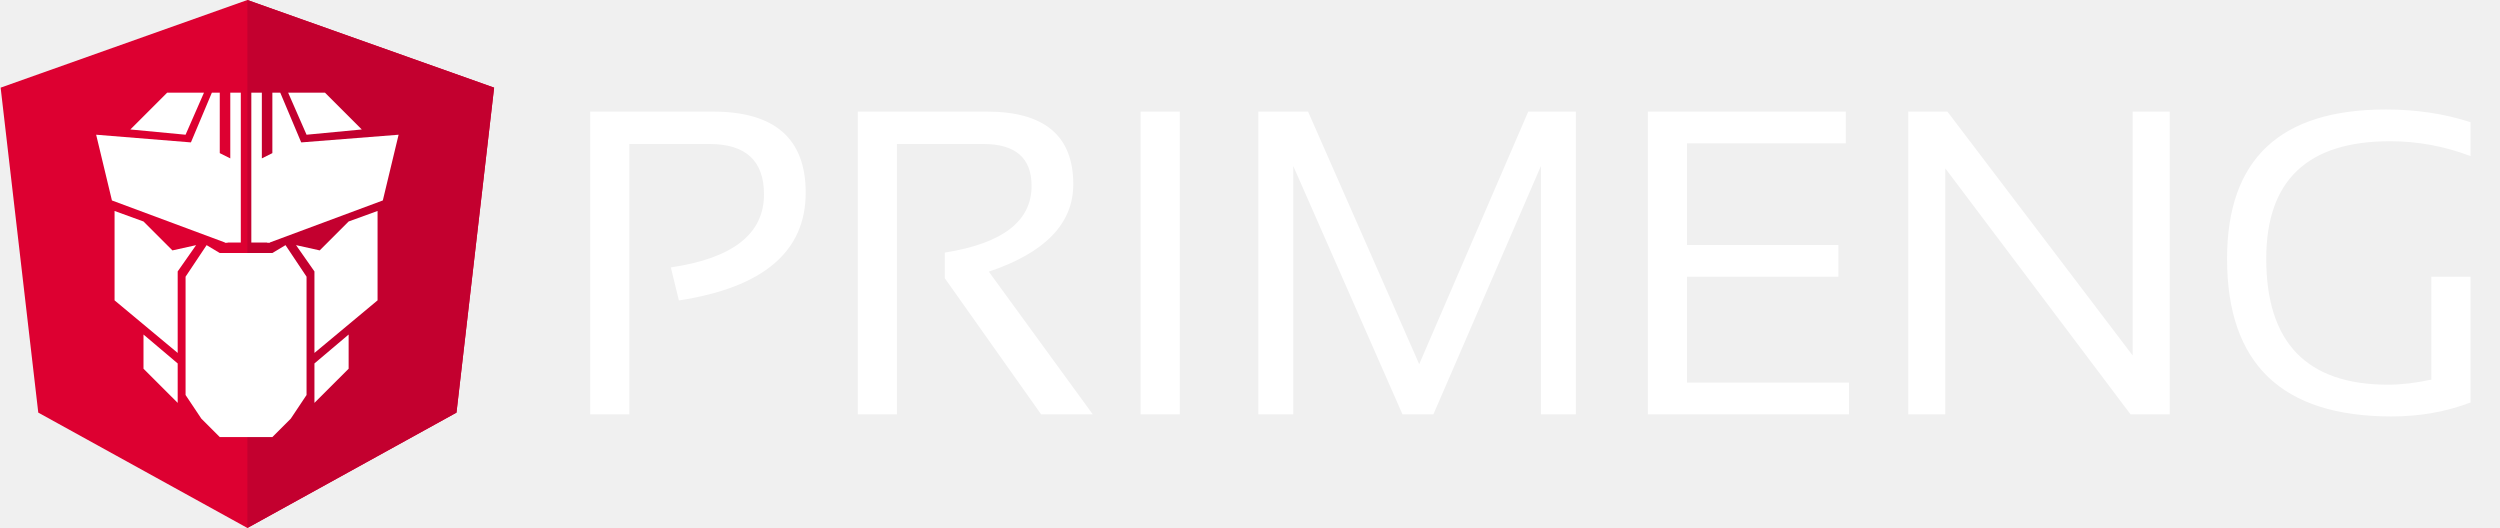
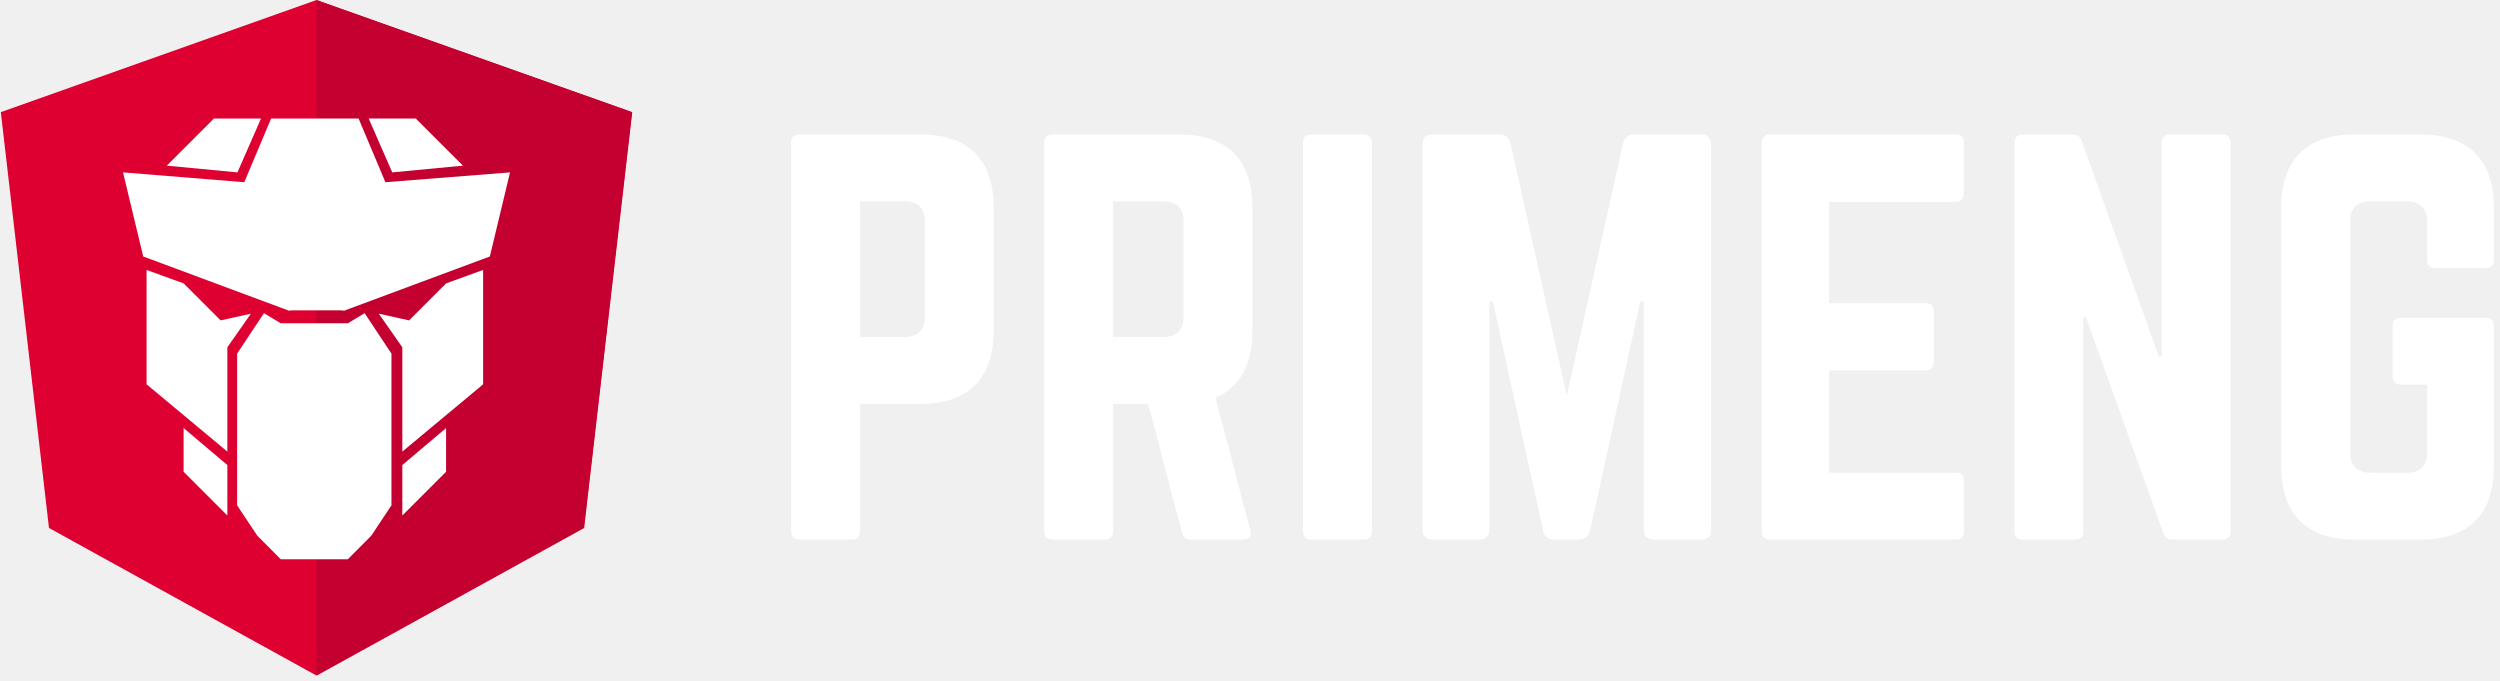
- <svg xmlns="http://www.w3.org/2000/svg" width="1430" height="302" viewBox="0 0 1430 302" fill="none">
-   <path d="M141.5 0L0.364 50.132L21.891 236.013L141.5 302L261.109 236.013L282.636 50.132L141.5 0Z" fill="#DD0031" />
-   <path fill-rule="evenodd" clip-rule="evenodd" d="M141.5 0V33.522V33.371V186.334V302L261.109 236.013L282.636 50.132L141.5 0Z" fill="#C3002F" />
-   <path d="M182.87 143.229L169.33 140.221L179.861 155.26V201.878L215.965 171.802V120.672L199.417 126.687L182.87 143.229Z" fill="white" />
-   <path d="M98.626 143.229L112.165 140.221L101.635 155.26V201.878L65.53 171.802V120.672L82.078 126.687L98.626 143.229Z" fill="white" />
-   <path fill-rule="evenodd" clip-rule="evenodd" d="M106.148 158.267L118.183 140.221L125.704 144.733H155.791L163.313 140.221L175.348 158.267V225.939L166.322 239.473L155.791 250H125.704L115.174 239.473L106.148 225.939V158.267Z" fill="white" />
-   <path d="M179.861 230.45L199.417 210.901V191.351L179.861 207.893V230.45Z" fill="white" />
-   <path d="M101.635 230.45L82.078 210.901V191.351L101.635 207.893V230.45Z" fill="white" />
-   <path fill-rule="evenodd" clip-rule="evenodd" d="M131.722 53H137.739V138.718H128.713L109.157 81.573L121.191 53H125.704V87.588L131.722 90.595V53ZM143.757 53H149.774V90.595L155.791 87.588V53H160.304L172.339 81.573L154.287 138.718H143.757V53Z" fill="white" />
-   <path d="M128.713 138.718L64.026 114.656L55 77.061L110.661 81.573L130.217 138.718H128.713Z" fill="white" />
-   <path d="M154.287 138.718L218.974 114.656L228 77.061L170.835 81.573L152.783 138.718H154.287Z" fill="white" />
-   <path d="M175.348 77.061L206.939 74.053L185.878 53H164.817L175.348 77.061Z" fill="white" />
-   <path d="M106.148 77.061L74.556 74.053L95.617 53H116.678L106.148 77.061Z" fill="white" />
-   <path d="M337.586 237V63.836H407.82C443.18 63.836 460.859 79.296 460.859 110.215C460.859 143.879 436.681 164.424 388.324 171.852L383.723 152.961C419.243 147.714 437.004 133.788 437.004 111.184C437.004 91.97 426.59 82.363 405.762 82.363H359.988V237H337.586ZM490.648 237V63.836H564.516C597.453 63.836 613.922 77.681 613.922 105.371C613.922 127.895 597.816 144.565 565.605 155.383L625.062 237H595.516L540.418 159.137V144.484C573.517 139.237 590.066 126.522 590.066 106.34C590.066 90.356 580.863 82.363 562.457 82.363H513.051V237H490.648ZM674.832 63.836V237H652.43V63.836H674.832ZM719.758 237V63.836H748.215L811.789 208.301L874.152 63.836H901.398V237H881.418V94.957L819.902 237H802.223L739.738 94.957V237H719.758ZM1055.79 63.836V82H964.973V140.125H1051.55V158.289H964.973V218.836H1057.61V237H942.57V63.836H1055.79ZM1091.52 237V63.836H1113.92L1219.88 203.336V63.836H1241.07V237H1218.66L1112.71 96.289V237H1091.52ZM1413.14 230.219C1399.17 235.547 1384.12 238.211 1367.97 238.211C1305.25 238.211 1273.88 208.139 1273.88 147.996C1273.88 91.082 1304.16 62.625 1364.7 62.625C1382.06 62.625 1398.21 65.047 1413.14 69.891V89.266C1398.21 83.615 1382.87 80.789 1367.12 80.789C1319.9 80.789 1296.29 103.191 1296.29 147.996C1296.29 196.03 1319.54 220.047 1366.04 220.047C1373.46 220.047 1381.7 219.078 1390.74 217.141V158.289H1413.14V230.219Z" fill="white" />
+ <svg xmlns="http://www.w3.org/2000/svg" xmlns:xlink="http://www.w3.org/1999/xlink" width="158px" height="43px" viewBox="0 0 158 43" version="1.1">
+   <defs>
+     <polygon id="path-1" points="20.005 0 20.005 0 20.005 0 0.052 7.087 3.095 33.367 20.005 42.696 20.005 42.696 20.005 42.696 36.915 33.367 39.958 7.087" />
+   </defs>
+   <g id="Symbols" stroke="none" stroke-width="1" fill="none" fill-rule="evenodd">
+     <g id="primeng-logo-horizontal">
+       <g id="text-primeng" transform="translate(50, 8.5)" fill="#FFFFFF" fill-rule="nonzero">
+         <path d="M3.84,25.6 C4.192,25.6 4.352,25.408 4.352,25.088 L4.352,17.024 L8.192,17.024 C11.2,17.024 12.8,15.392 12.8,12.416 L12.8,4.608 C12.8,1.6 11.2,1.0658141e-14 8.192,1.0658141e-14 L0.512,1.0658141e-14 C0.192,1.0658141e-14 -7.10542736e-14,0.192 -7.10542736e-14,0.512 L-7.10542736e-14,25.088 C-7.10542736e-14,25.408 0.192,25.6 0.512,25.6 L3.84,25.6 Z M7.168,12.8 L4.352,12.8 L4.352,4.224 L7.168,4.224 C8.032,4.224 8.448,4.672 8.448,5.504 L8.448,11.52 C8.448,12.32 8.032,12.8 7.168,12.8 Z M19.84,25.6 C20.16,25.6 20.352,25.408 20.352,25.088 L20.352,17.024 L22.56,17.024 L24.704,25.152 C24.768,25.44 24.928,25.6 25.248,25.6 L28.576,25.6 C28.928,25.6 29.12,25.408 29.024,25.024 L26.816,16.64 C28.352,15.968 29.152,14.56 29.152,12.416 L29.152,4.608 C29.152,1.6 27.552,1.0658141e-14 24.544,1.0658141e-14 L16.512,1.0658141e-14 C16.192,1.0658141e-14 16,0.192 16,0.512 L16,25.088 C16,25.408 16.192,25.6 16.512,25.6 L19.84,25.6 Z M23.52,12.8 L20.352,12.8 L20.352,4.224 L23.52,4.224 C24.352,4.224 24.8,4.672 24.8,5.504 L24.8,11.52 C24.8,12.352 24.352,12.8 23.52,12.8 Z M36.192,25.6 C36.512,25.6 36.704,25.408 36.704,25.088 L36.704,0.512 C36.704,0.192 36.512,1.0658141e-14 36.192,1.0658141e-14 L32.864,1.0658141e-14 C32.512,1.0658141e-14 32.352,0.192 32.352,0.512 L32.352,25.088 C32.352,25.408 32.512,25.6 32.864,25.6 L36.192,25.6 Z M43.488,25.6 C43.904,25.6 44.128,25.376 44.128,24.96 L44.128,10.56 L44.352,10.56 L47.52,25.024 C47.616,25.408 47.84,25.6 48.224,25.6 L49.792,25.6 C50.176,25.6 50.4,25.408 50.496,25.024 L53.664,10.56 L53.888,10.56 L53.888,24.96 C53.888,25.376 54.112,25.6 54.528,25.6 L57.504,25.6 C57.92,25.6 58.144,25.376 58.144,24.96 L58.144,0.64 C58.144,0.224 57.92,1.0658141e-14 57.504,1.0658141e-14 L53.28,1.0658141e-14 C52.896,1.0658141e-14 52.672,0.192 52.576,0.576 L49.024,16.512 L45.472,0.576 C45.376,0.192 45.152,1.0658141e-14 44.768,1.0658141e-14 L40.544,1.0658141e-14 C40.128,1.0658141e-14 39.904,0.224 39.904,0.64 L39.904,24.96 C39.904,25.376 40.128,25.6 40.544,25.6 L43.488,25.6 Z M73.6,25.6 C73.984,25.6 74.112,25.408 74.112,25.088 L74.112,21.888 C74.112,21.536 73.984,21.376 73.6,21.376 L65.6,21.376 L65.6,14.912 L71.712,14.912 C72.032,14.912 72.224,14.72 72.224,14.368 L72.224,11.2 C72.224,10.848 72.032,10.656 71.712,10.656 L65.6,10.656 L65.6,4.256 L73.6,4.256 C73.984,4.256 74.112,4.032 74.112,3.712 L74.112,0.512 C74.112,0.192 73.984,1.0658141e-14 73.6,1.0658141e-14 L61.824,1.0658141e-14 C61.536,1.0658141e-14 61.344,0.192 61.344,0.512 L61.344,25.088 C61.344,25.408 61.536,25.6 61.824,25.6 L73.6,25.6 Z" id="PRIME" />
+         <path d="M81.152,25.6 C81.504,25.6 81.664,25.408 81.664,25.088 L81.664,11.52 L81.824,11.52 L86.72,25.184 C86.816,25.472 87.008,25.6 87.296,25.6 L90.464,25.6 C90.784,25.6 90.976,25.408 90.976,25.088 L90.976,0.512 C90.976,0.192 90.784,1.0658141e-14 90.464,1.0658141e-14 L87.136,1.0658141e-14 C86.784,1.0658141e-14 86.624,0.192 86.624,0.512 L86.624,14.016 L86.432,14.016 L81.568,0.416 C81.472,0.128 81.28,1.0658141e-14 80.992,1.0658141e-14 L77.824,1.0658141e-14 C77.504,1.0658141e-14 77.312,0.192 77.312,0.512 L77.312,25.088 C77.312,25.408 77.504,25.6 77.824,25.6 L81.152,25.6 Z M103.008,25.6 C105.984,25.6 107.616,24 107.616,20.992 L107.616,12.096 C107.616,11.744 107.424,11.584 107.104,11.584 L101.728,11.584 C101.376,11.584 101.216,11.744 101.216,12.096 L101.216,15.296 C101.216,15.616 101.376,15.808 101.728,15.808 L103.392,15.808 L103.392,20.096 C103.392,20.96 102.944,21.376 102.112,21.376 L99.808,21.376 C98.976,21.376 98.528,20.96 98.528,20.096 L98.528,5.504 C98.528,4.672 98.944,4.224 99.808,4.224 L102.112,4.224 C102.944,4.224 103.392,4.672 103.392,5.504 L103.392,7.936 C103.392,8.256 103.552,8.448 103.904,8.448 L107.104,8.448 C107.424,8.448 107.616,8.256 107.616,7.936 L107.616,4.608 C107.616,1.6 105.984,1.0658141e-14 103.008,1.0658141e-14 L98.784,1.0658141e-14 C95.776,1.0658141e-14 94.176,1.6 94.176,4.608 L94.176,20.992 C94.176,24 95.776,25.6 98.784,25.6 L103.008,25.6 Z" id="NG" />
+       </g>
+       <g id="icon-primeng">
+         <g id="angular-back">
+           <mask id="mask-2" fill="white">
+             <use xlink:href="#path-1" />
+           </mask>
+           <use id="Shape" fill="#DD0031" fill-rule="nonzero" xlink:href="#path-1" />
+           <polygon id="Shape-path" fill="#C3002F" mask="url(#mask-2)" points="20.005 0 20.005 4.739 20.005 4.718 20.005 26.343 20.005 26.343 20.005 42.696 20.005 42.696 36.915 33.367 39.958 7.087" />
+         </g>
+         <g id="head" transform="translate(7.77568, 7.492928)" fill="#FFFFFF">
+           <polygon id="chick-right" fill-rule="nonzero" points="18.078 12.756 16.164 12.331 17.652 14.457 17.652 21.048 22.757 16.796 22.757 9.567 20.417 10.418" />
+           <polygon id="chick-left" fill-rule="nonzero" transform="translate(4.78527, 15.30746) scale(-1, 1) translate(-4.78527, -15.30746) " points="3.403 12.756 1.489 12.331 2.978 14.457 2.978 21.048 8.082 16.796 8.082 9.567 5.742 10.418" />
+           <polygon id="mask" points="7.21 14.856 8.907 12.3 9.967 12.939 14.208 12.939 15.269 12.3 16.965 14.856 16.965 24.443 15.693 26.36 14.208 27.851 9.967 27.851 8.483 26.36 7.21 24.443" />
+           <polygon id="bottom-chick-right" fill-rule="nonzero" points="17.652 25.087 20.417 22.323 20.417 19.56 17.652 21.898" />
+           <polygon id="bottom-chick-left" fill-rule="nonzero" transform="translate(5.210627, 22.32338) scale(-1, 1) translate(-5.210627, -22.32338) " points="3.828 25.087 6.593 22.323 6.593 19.56 3.828 21.898" />
+           <polygon points="7.656 4.039 9.358 0 14.888 0 16.589 4.039 14.037 12.118 10.421 12.118" />
+           <polygon id="head-left" fill-rule="nonzero" points="10.421 12.118 1.276 8.717 0 3.402 7.869 4.039 10.634 12.118" />
+           <polygon id="head-right" fill-rule="nonzero" transform="translate(19.14108, 7.760031) scale(-1, 1) translate(-19.14108, -7.760031) " points="24.245 12.118 15.1 8.717 13.824 3.402 21.906 4.039 24.458 12.118" />
+           <polygon id="ear-right" fill-rule="nonzero" points="17.014 3.402 21.481 2.976 18.503 0 15.526 0" />
+           <polygon id="ear-left" fill-rule="nonzero" transform="translate(5.742324, 1.700829) scale(-1, 1) translate(-5.742324, -1.700829) " points="4.254 3.402 8.72 2.976 5.742 0 2.765 0" />
+         </g>
+       </g>
+     </g>
+   </g>
</svg>
